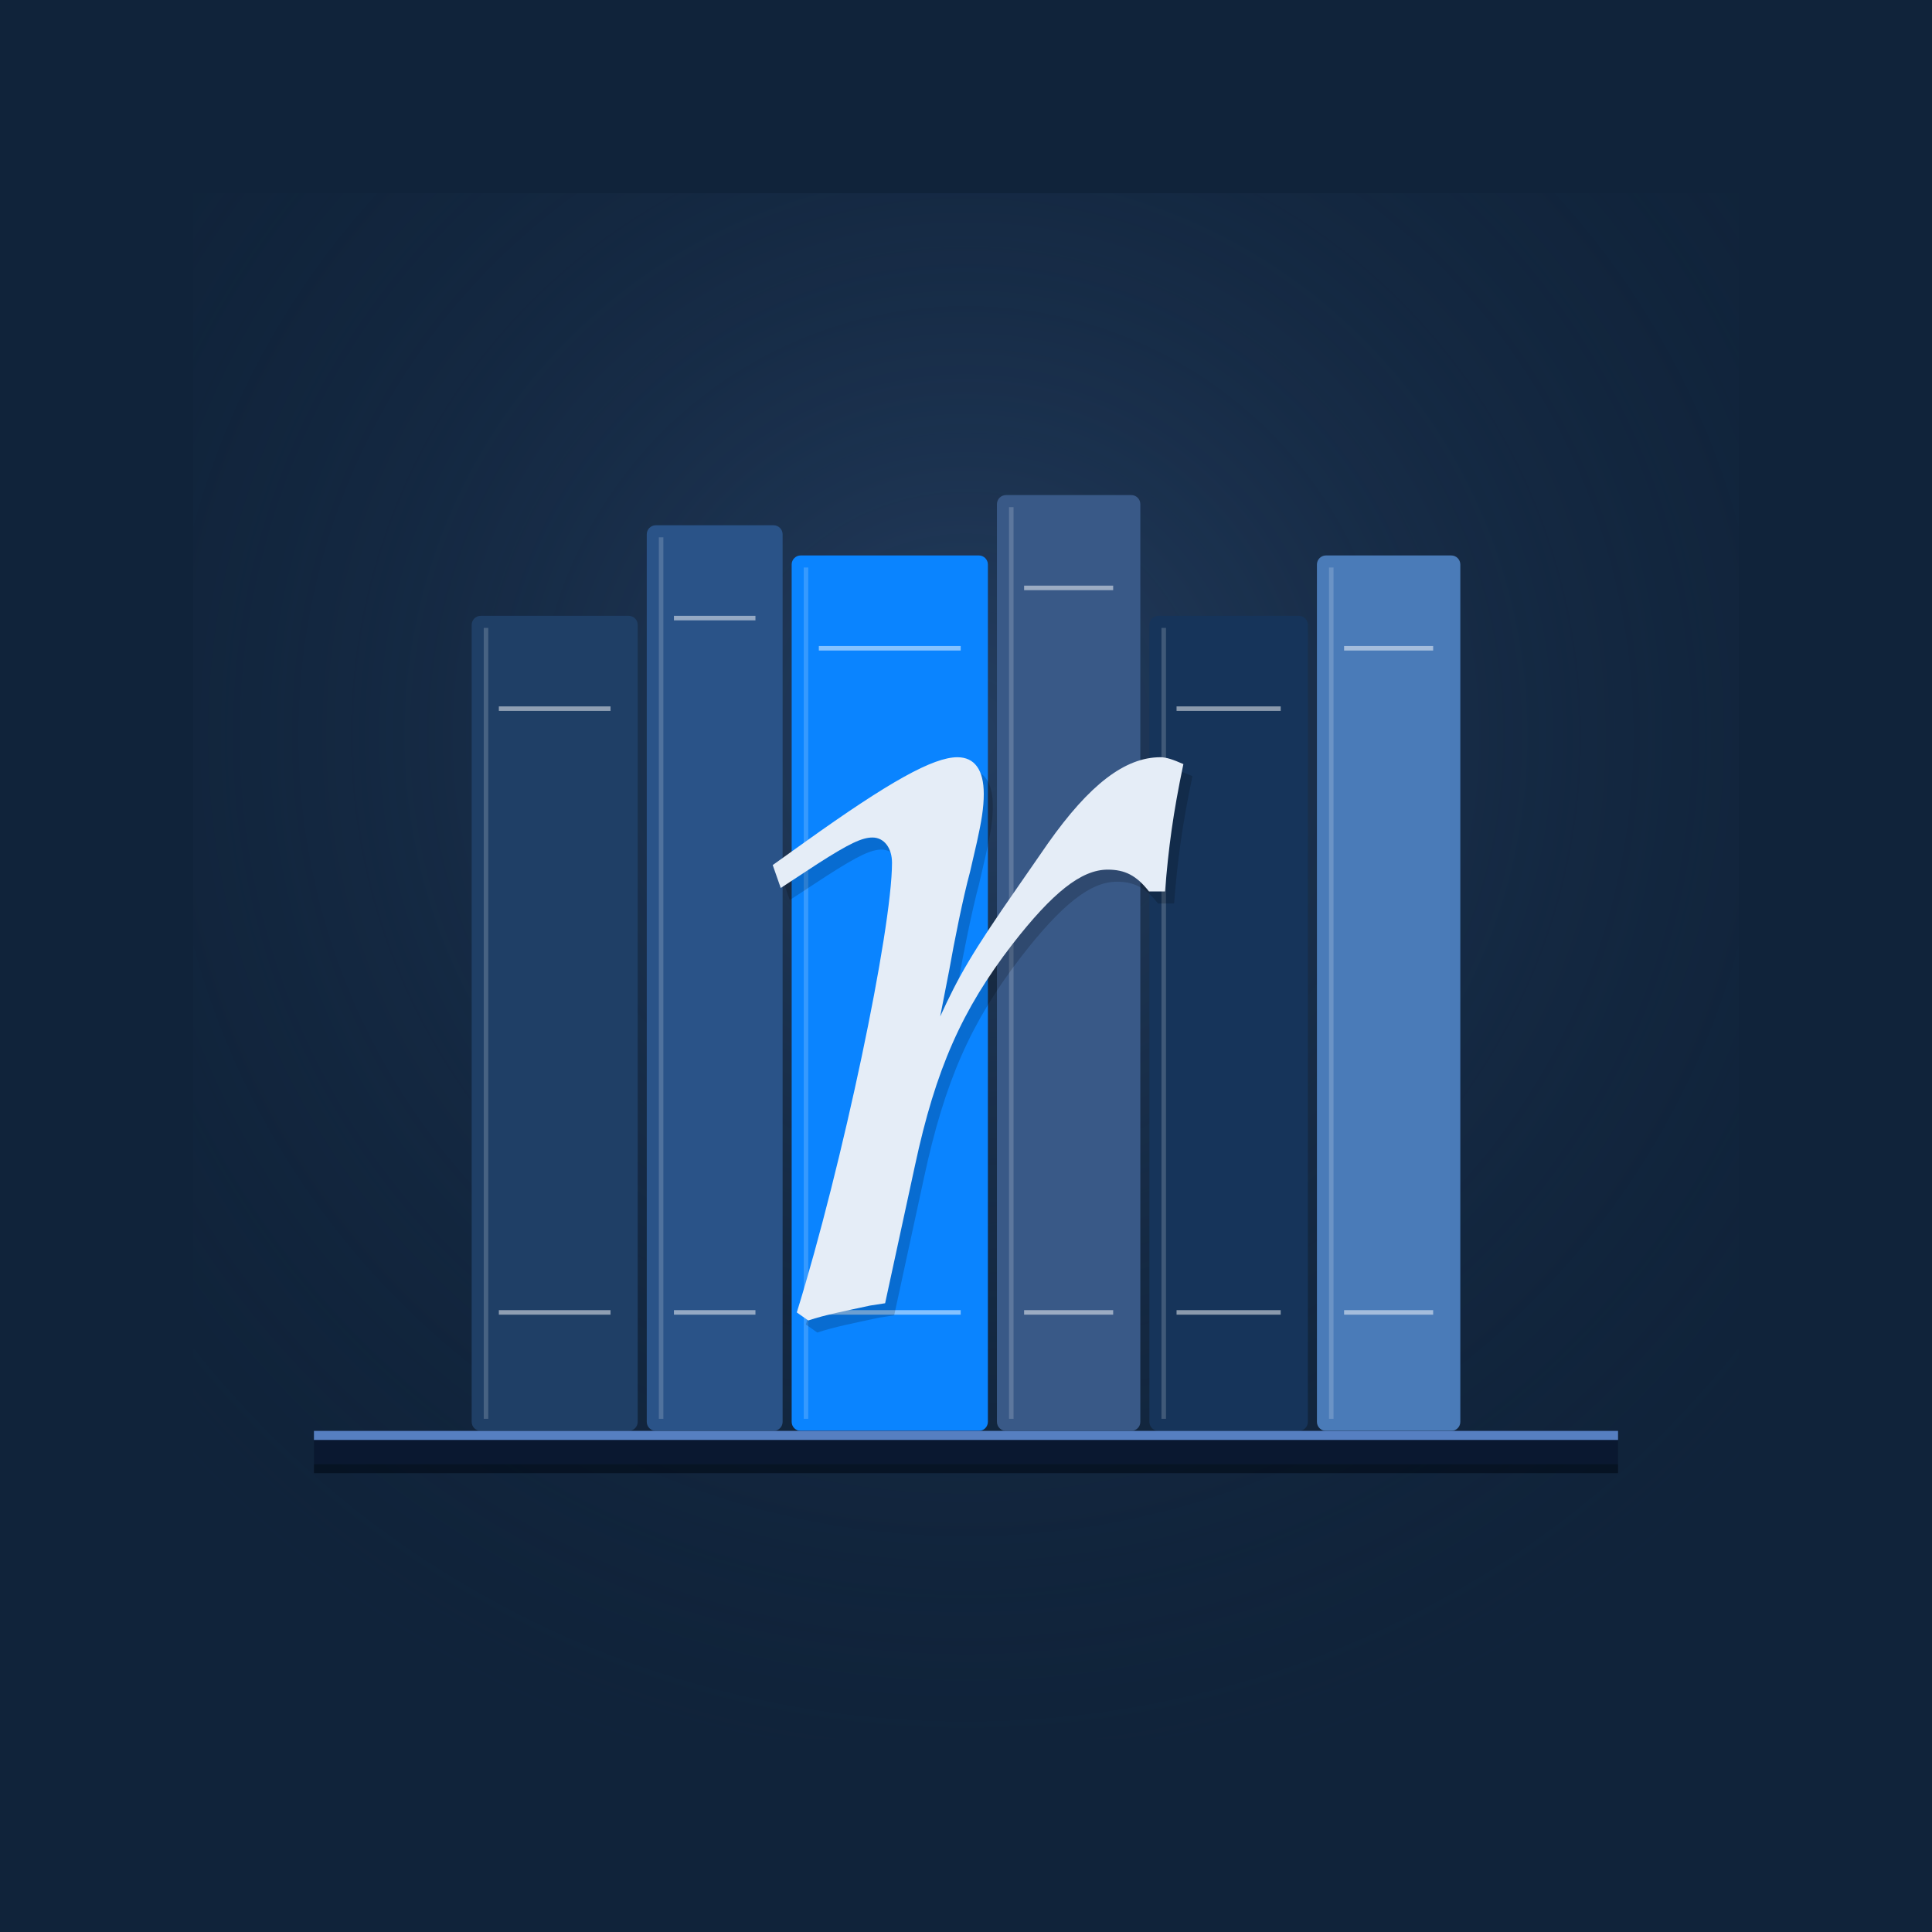
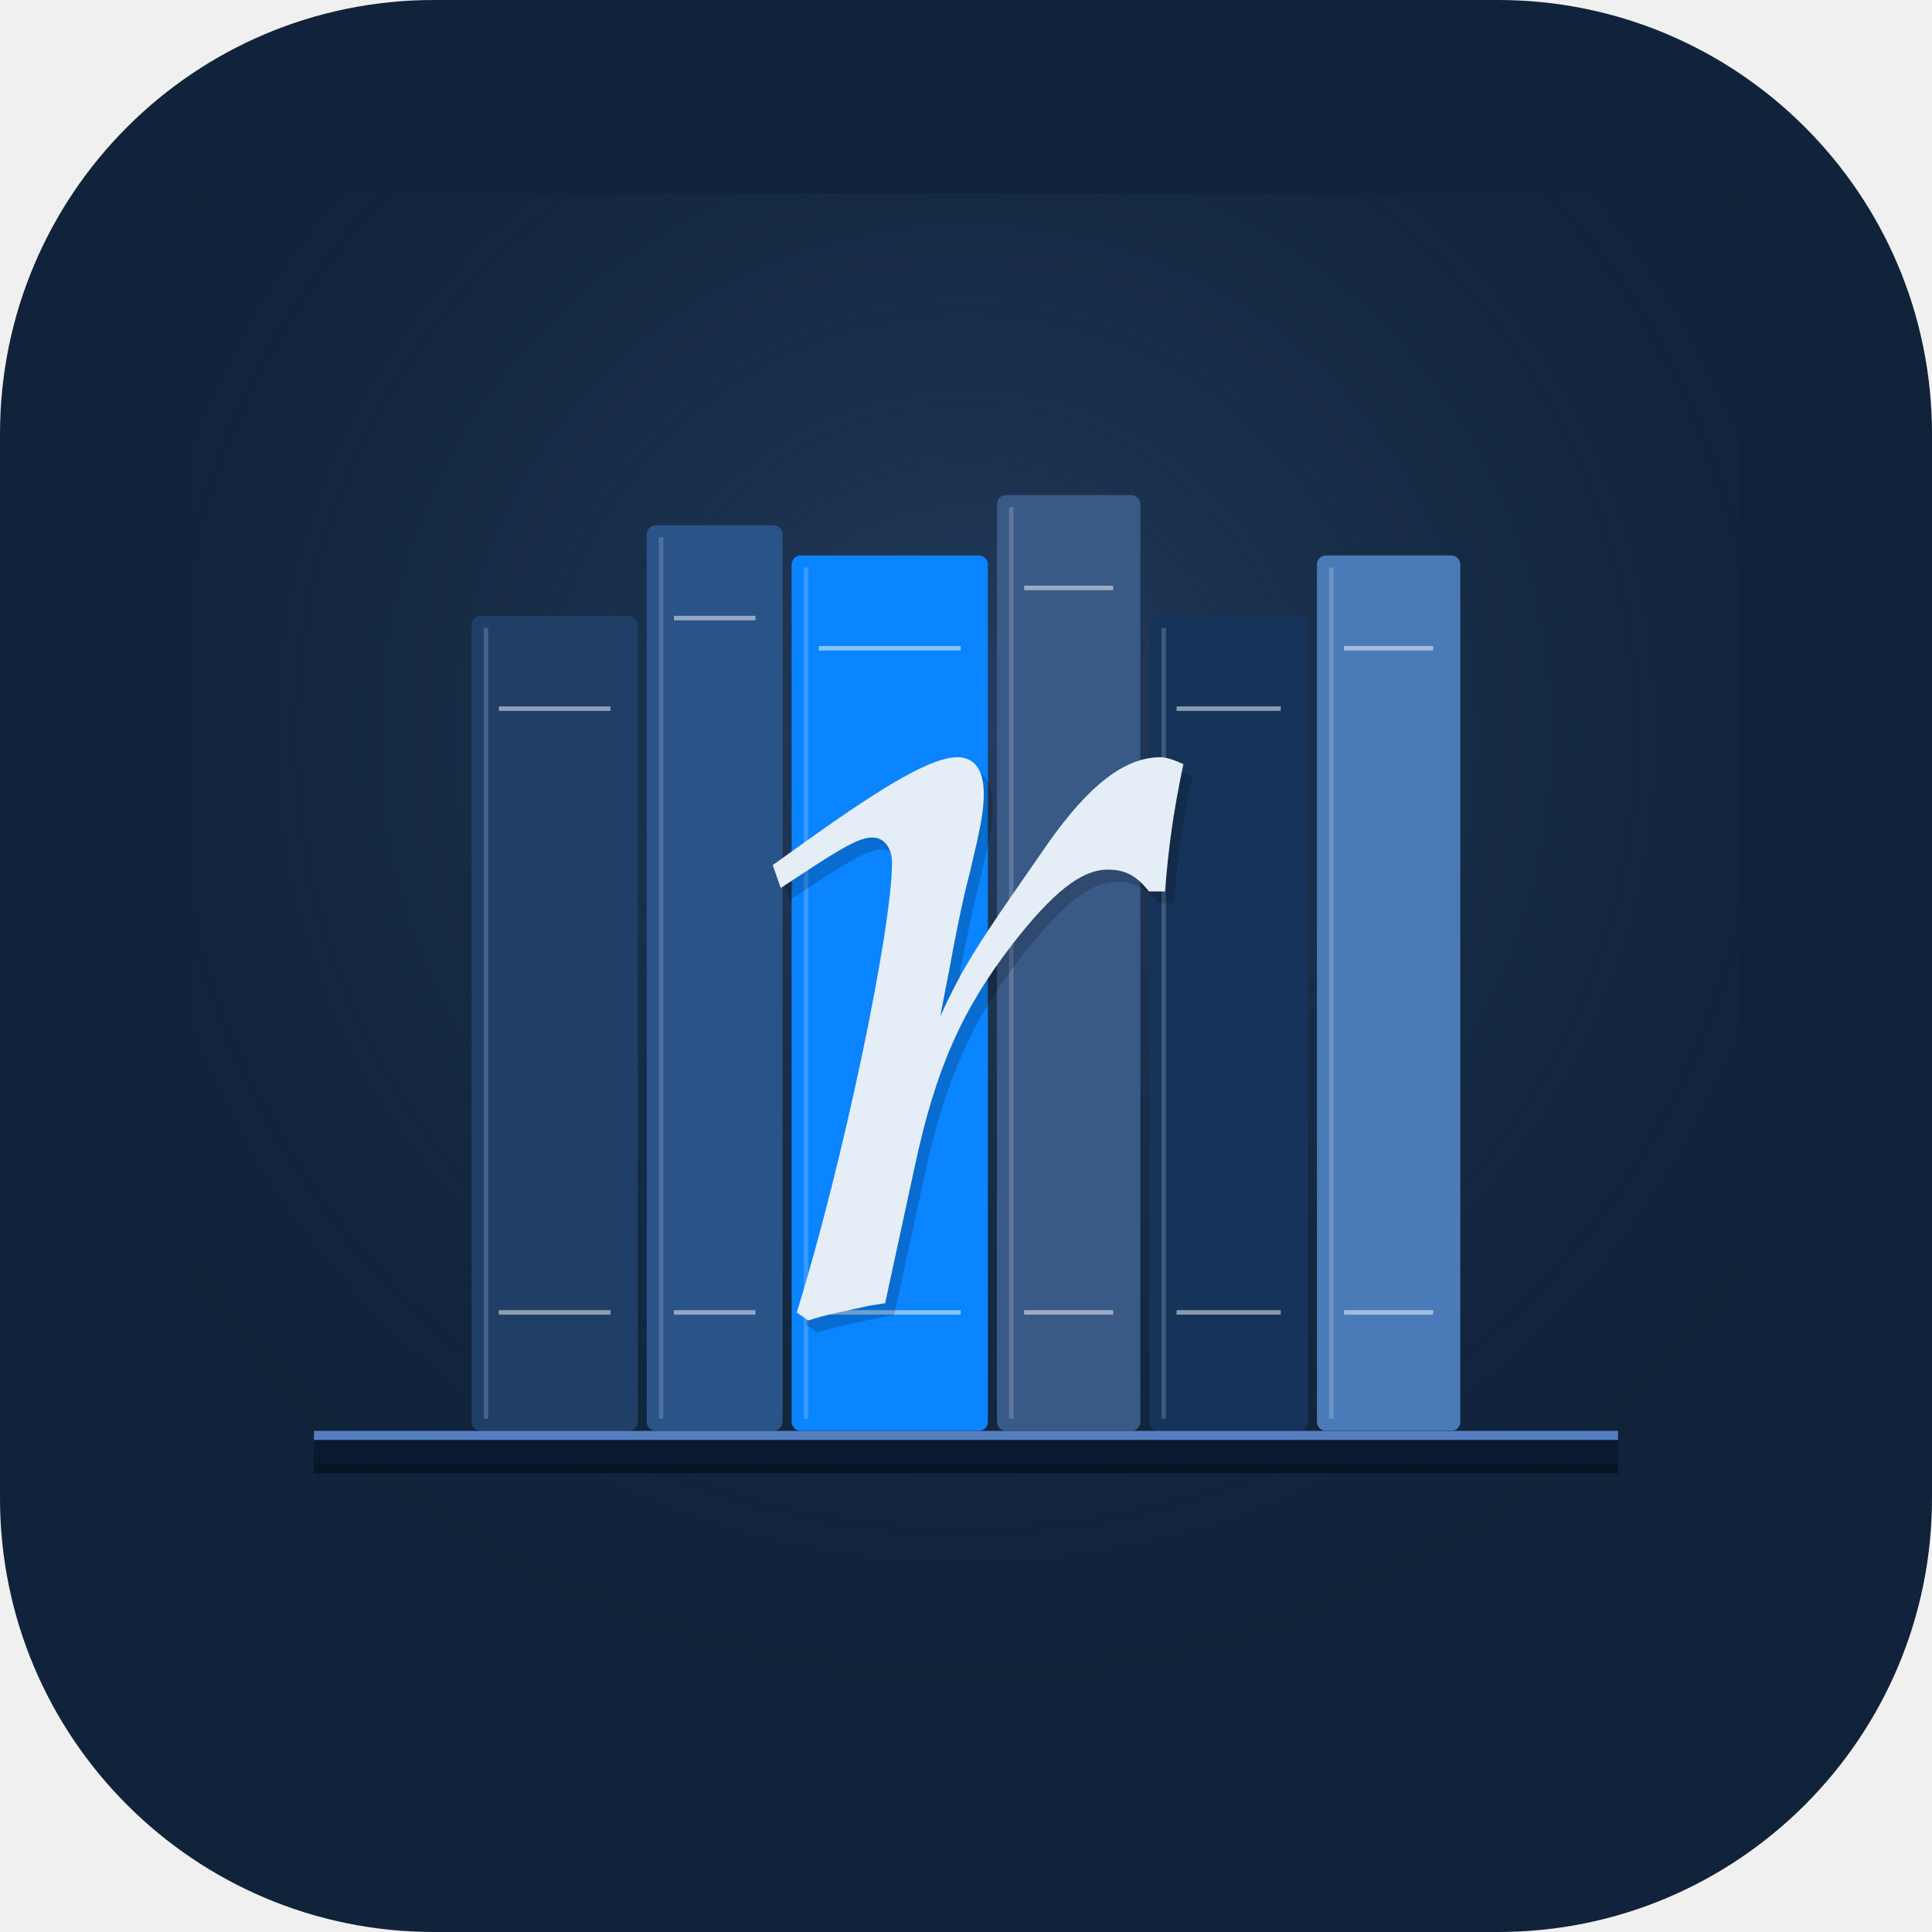
<svg xmlns="http://www.w3.org/2000/svg" viewBox="0 0 1024 1024" width="1024" height="1024" data-om-id="jsx:/https:/019dedda-76a4-7233-b23a-02899c87a412.claudeusercontent.com/v1/design/projects/019dedda-76a4-7233-b23a-02899c87a412/serve/icons-r4.jsx:1848:31:7" style="display: block;">
-   <rect width="1024" height="1024" fill="#10233a" data-om-id="jsx:/https:/019dedda-76a4-7233-b23a-02899c87a412.claudeusercontent.com/v1/design/projects/019dedda-76a4-7233-b23a-02899c87a412/serve/icons-r4.jsx:1942:32:9" />
-   <g transform="translate(102.4 102.4) scale(0.8)" data-om-id="jsx:/https:/019dedda-76a4-7233-b23a-02899c87a412.claudeusercontent.com/v1/design/projects/019dedda-76a4-7233-b23a-02899c87a412/serve/icons-r4.jsx:1998:33:9">
-     <defs data-om-id="jsx:/https:/019dedda-76a4-7233-b23a-02899c87a412.claudeusercontent.com/v1/design/projects/019dedda-76a4-7233-b23a-02899c87a412/serve/icons-r4.jsx:3819:84:7">
-       <radialGradient id="sh4-glow-cool-center" cx="50%" cy="35%" r="70%" data-om-id="jsx:/https:/019dedda-76a4-7233-b23a-02899c87a412.claudeusercontent.com/v1/design/projects/019dedda-76a4-7233-b23a-02899c87a412/serve/icons-r4.jsx:3834:85:9">
-         <stop offset="0%" stop-color="#395987" stop-opacity="0.5" data-om-id="jsx:/https:/019dedda-76a4-7233-b23a-02899c87a412.claudeusercontent.com/v1/design/projects/019dedda-76a4-7233-b23a-02899c87a412/serve/icons-r4.jsx:3926:86:11" />
-         <stop offset="100%" stop-color="#10233a" stop-opacity="0" data-om-id="jsx:/https:/019dedda-76a4-7233-b23a-02899c87a412.claudeusercontent.com/v1/design/projects/019dedda-76a4-7233-b23a-02899c87a412/serve/icons-r4.jsx:4022:87:11" />
-       </radialGradient>
-     </defs>
-     <rect width="1024" height="1024" fill="url(#sh4-glow-cool-center)" data-om-id="jsx:/https:/019dedda-76a4-7233-b23a-02899c87a412.claudeusercontent.com/v1/design/projects/019dedda-76a4-7233-b23a-02899c87a412/serve/icons-r4.jsx:4125:90:7" />
-     <g data-om-id="jsx:/https:/019dedda-76a4-7233-b23a-02899c87a412.claudeusercontent.com/v1/design/projects/019dedda-76a4-7233-b23a-02899c87a412/serve/icons-r4.jsx:4345:96:11">
-       <rect x="184.5" y="280" width="110" height="540" rx="6" fill="#1f3f66" data-om-id="jsx:/https:/019dedda-76a4-7233-b23a-02899c87a412.claudeusercontent.com/v1/design/projects/019dedda-76a4-7233-b23a-02899c87a412/serve/icons-r4.jsx:4369:97:13" />
-       <rect x="192.5" y="288" width="3" height="524" fill="#fff" opacity="0.18" data-om-id="jsx:/https:/019dedda-76a4-7233-b23a-02899c87a412.claudeusercontent.com/v1/design/projects/019dedda-76a4-7233-b23a-02899c87a412/serve/icons-r4.jsx:4461:98:13" />
-       <rect x="202.5" y="340" width="74" height="3" fill="#fff" opacity="0.5" data-om-id="jsx:/https:/019dedda-76a4-7233-b23a-02899c87a412.claudeusercontent.com/v1/design/projects/019dedda-76a4-7233-b23a-02899c87a412/serve/icons-r4.jsx:4567:99:13" />
-       <rect x="202.5" y="740" width="74" height="3" fill="#fff" opacity="0.5" data-om-id="jsx:/https:/019dedda-76a4-7233-b23a-02899c87a412.claudeusercontent.com/v1/design/projects/019dedda-76a4-7233-b23a-02899c87a412/serve/icons-r4.jsx:4665:100:13" />
-     </g>
-     <g data-om-id="jsx:/https:/019dedda-76a4-7233-b23a-02899c87a412.claudeusercontent.com/v1/design/projects/019dedda-76a4-7233-b23a-02899c87a412/serve/icons-r4.jsx:4345:96:11">
-       <rect x="300.5" y="220" width="90" height="600" rx="6" fill="#2a5388" data-om-id="jsx:/https:/019dedda-76a4-7233-b23a-02899c87a412.claudeusercontent.com/v1/design/projects/019dedda-76a4-7233-b23a-02899c87a412/serve/icons-r4.jsx:4369:97:13" />
-       <rect x="308.5" y="228" width="3" height="584" fill="#fff" opacity="0.18" data-om-id="jsx:/https:/019dedda-76a4-7233-b23a-02899c87a412.claudeusercontent.com/v1/design/projects/019dedda-76a4-7233-b23a-02899c87a412/serve/icons-r4.jsx:4461:98:13" />
-       <rect x="318.5" y="280" width="54" height="3" fill="#fff" opacity="0.5" data-om-id="jsx:/https:/019dedda-76a4-7233-b23a-02899c87a412.claudeusercontent.com/v1/design/projects/019dedda-76a4-7233-b23a-02899c87a412/serve/icons-r4.jsx:4567:99:13" />
-       <rect x="318.5" y="740" width="54" height="3" fill="#fff" opacity="0.5" data-om-id="jsx:/https:/019dedda-76a4-7233-b23a-02899c87a412.claudeusercontent.com/v1/design/projects/019dedda-76a4-7233-b23a-02899c87a412/serve/icons-r4.jsx:4665:100:13" />
-     </g>
-     <g data-om-id="jsx:/https:/019dedda-76a4-7233-b23a-02899c87a412.claudeusercontent.com/v1/design/projects/019dedda-76a4-7233-b23a-02899c87a412/serve/icons-r4.jsx:4345:96:11">
-       <rect x="396.5" y="240" width="130" height="580" rx="6" fill="#0a84ff" data-om-id="jsx:/https:/019dedda-76a4-7233-b23a-02899c87a412.claudeusercontent.com/v1/design/projects/019dedda-76a4-7233-b23a-02899c87a412/serve/icons-r4.jsx:4369:97:13" />
-       <rect x="404.5" y="248" width="3" height="564" fill="#fff" opacity="0.18" data-om-id="jsx:/https:/019dedda-76a4-7233-b23a-02899c87a412.claudeusercontent.com/v1/design/projects/019dedda-76a4-7233-b23a-02899c87a412/serve/icons-r4.jsx:4461:98:13" />
-       <rect x="414.5" y="300" width="94" height="3" fill="#fff" opacity="0.5" data-om-id="jsx:/https:/019dedda-76a4-7233-b23a-02899c87a412.claudeusercontent.com/v1/design/projects/019dedda-76a4-7233-b23a-02899c87a412/serve/icons-r4.jsx:4567:99:13" />
-       <rect x="414.5" y="740" width="94" height="3" fill="#fff" opacity="0.5" data-om-id="jsx:/https:/019dedda-76a4-7233-b23a-02899c87a412.claudeusercontent.com/v1/design/projects/019dedda-76a4-7233-b23a-02899c87a412/serve/icons-r4.jsx:4665:100:13" />
-     </g>
-     <g data-om-id="jsx:/https:/019dedda-76a4-7233-b23a-02899c87a412.claudeusercontent.com/v1/design/projects/019dedda-76a4-7233-b23a-02899c87a412/serve/icons-r4.jsx:4345:96:11">
-       <rect x="532.5" y="200" width="95" height="620" rx="6" fill="#395987" data-om-id="jsx:/https:/019dedda-76a4-7233-b23a-02899c87a412.claudeusercontent.com/v1/design/projects/019dedda-76a4-7233-b23a-02899c87a412/serve/icons-r4.jsx:4369:97:13" />
-       <rect x="540.5" y="208" width="3" height="604" fill="#fff" opacity="0.18" data-om-id="jsx:/https:/019dedda-76a4-7233-b23a-02899c87a412.claudeusercontent.com/v1/design/projects/019dedda-76a4-7233-b23a-02899c87a412/serve/icons-r4.jsx:4461:98:13" />
-       <rect x="550.5" y="260" width="59" height="3" fill="#fff" opacity="0.5" data-om-id="jsx:/https:/019dedda-76a4-7233-b23a-02899c87a412.claudeusercontent.com/v1/design/projects/019dedda-76a4-7233-b23a-02899c87a412/serve/icons-r4.jsx:4567:99:13" />
-       <rect x="550.5" y="740" width="59" height="3" fill="#fff" opacity="0.5" data-om-id="jsx:/https:/019dedda-76a4-7233-b23a-02899c87a412.claudeusercontent.com/v1/design/projects/019dedda-76a4-7233-b23a-02899c87a412/serve/icons-r4.jsx:4665:100:13" />
-     </g>
-     <g data-om-id="jsx:/https:/019dedda-76a4-7233-b23a-02899c87a412.claudeusercontent.com/v1/design/projects/019dedda-76a4-7233-b23a-02899c87a412/serve/icons-r4.jsx:4345:96:11">
-       <rect x="633.5" y="280" width="105" height="540" rx="6" fill="#16345a" data-om-id="jsx:/https:/019dedda-76a4-7233-b23a-02899c87a412.claudeusercontent.com/v1/design/projects/019dedda-76a4-7233-b23a-02899c87a412/serve/icons-r4.jsx:4369:97:13" />
-       <rect x="641.5" y="288" width="3" height="524" fill="#fff" opacity="0.18" data-om-id="jsx:/https:/019dedda-76a4-7233-b23a-02899c87a412.claudeusercontent.com/v1/design/projects/019dedda-76a4-7233-b23a-02899c87a412/serve/icons-r4.jsx:4461:98:13" />
-       <rect x="651.5" y="340" width="69" height="3" fill="#fff" opacity="0.5" data-om-id="jsx:/https:/019dedda-76a4-7233-b23a-02899c87a412.claudeusercontent.com/v1/design/projects/019dedda-76a4-7233-b23a-02899c87a412/serve/icons-r4.jsx:4567:99:13" />
-       <rect x="651.5" y="740" width="69" height="3" fill="#fff" opacity="0.5" data-om-id="jsx:/https:/019dedda-76a4-7233-b23a-02899c87a412.claudeusercontent.com/v1/design/projects/019dedda-76a4-7233-b23a-02899c87a412/serve/icons-r4.jsx:4665:100:13" />
-     </g>
-     <g data-om-id="jsx:/https:/019dedda-76a4-7233-b23a-02899c87a412.claudeusercontent.com/v1/design/projects/019dedda-76a4-7233-b23a-02899c87a412/serve/icons-r4.jsx:4345:96:11">
-       <rect x="744.5" y="240" width="95" height="580" rx="6" fill="#4a7bb8" data-om-id="jsx:/https:/019dedda-76a4-7233-b23a-02899c87a412.claudeusercontent.com/v1/design/projects/019dedda-76a4-7233-b23a-02899c87a412/serve/icons-r4.jsx:4369:97:13" />
-       <rect x="752.5" y="248" width="3" height="564" fill="#fff" opacity="0.18" data-om-id="jsx:/https:/019dedda-76a4-7233-b23a-02899c87a412.claudeusercontent.com/v1/design/projects/019dedda-76a4-7233-b23a-02899c87a412/serve/icons-r4.jsx:4461:98:13" />
-       <rect x="762.5" y="300" width="59" height="3" fill="#fff" opacity="0.5" data-om-id="jsx:/https:/019dedda-76a4-7233-b23a-02899c87a412.claudeusercontent.com/v1/design/projects/019dedda-76a4-7233-b23a-02899c87a412/serve/icons-r4.jsx:4567:99:13" />
-       <rect x="762.5" y="740" width="59" height="3" fill="#fff" opacity="0.5" data-om-id="jsx:/https:/019dedda-76a4-7233-b23a-02899c87a412.claudeusercontent.com/v1/design/projects/019dedda-76a4-7233-b23a-02899c87a412/serve/icons-r4.jsx:4665:100:13" />
-     </g>
-     <rect x="80" y="820" width="864" height="22" fill="#0a1830" data-om-id="jsx:/https:/019dedda-76a4-7233-b23a-02899c87a412.claudeusercontent.com/v1/design/projects/019dedda-76a4-7233-b23a-02899c87a412/serve/icons-r4.jsx:4826:105:7" />
-     <rect x="80" y="820" width="864" height="6" fill="#76abff" opacity="0.7" data-om-id="jsx:/https:/019dedda-76a4-7233-b23a-02899c87a412.claudeusercontent.com/v1/design/projects/019dedda-76a4-7233-b23a-02899c87a412/serve/icons-r4.jsx:4895:106:7" />
-     <rect x="80" y="842" width="864" height="6" fill="#000814" opacity="0.6" data-om-id="jsx:/https:/019dedda-76a4-7233-b23a-02899c87a412.claudeusercontent.com/v1/design/projects/019dedda-76a4-7233-b23a-02899c87a412/serve/icons-r4.jsx:4979:107:7" />
-     <g data-om-id="jsx:/https:/019dedda-76a4-7233-b23a-02899c87a412.claudeusercontent.com/v1/design/projects/019dedda-76a4-7233-b23a-02899c87a412/serve/icons-r4.jsx:2738:55:5">
-       <text x="512" y="740" text-anchor="middle" font-family="&quot;Iowan Old Style&quot;, &quot;Palatino Linotype&quot;, serif" font-size="760" font-style="italic" font-weight="500" fill="#000" opacity="0.18" transform="translate(6 8)" data-om-id="jsx:/https:/019dedda-76a4-7233-b23a-02899c87a412.claudeusercontent.com/v1/design/projects/019dedda-76a4-7233-b23a-02899c87a412/serve/icons-r4.jsx:2823:57:7">r</text>
-       <text x="512" y="740" text-anchor="middle" font-family="&quot;Iowan Old Style&quot;, &quot;Palatino Linotype&quot;, serif" font-size="760" font-style="italic" font-weight="500" fill="#e5edf7" data-om-id="jsx:/https:/019dedda-76a4-7233-b23a-02899c87a412.claudeusercontent.com/v1/design/projects/019dedda-76a4-7233-b23a-02899c87a412/serve/icons-r4.jsx:3094:64:7">r</text>
+   <defs>
+     <clipPath id="riida-dev-corners">
+       <rect width="1024" height="1024" rx="230" ry="230" />
+     </clipPath>
+   </defs>
+   <g clip-path="url(#riida-dev-corners)">
+     <rect width="1024" height="1024" fill="#10233a" data-om-id="jsx:/https:/019dedda-76a4-7233-b23a-02899c87a412.claudeusercontent.com/v1/design/projects/019dedda-76a4-7233-b23a-02899c87a412/serve/icons-r4.jsx:1942:32:9" />
+     <g transform="translate(102.4 102.4) scale(0.8)" data-om-id="jsx:/https:/019dedda-76a4-7233-b23a-02899c87a412.claudeusercontent.com/v1/design/projects/019dedda-76a4-7233-b23a-02899c87a412/serve/icons-r4.jsx:1998:33:9">
+       <defs data-om-id="jsx:/https:/019dedda-76a4-7233-b23a-02899c87a412.claudeusercontent.com/v1/design/projects/019dedda-76a4-7233-b23a-02899c87a412/serve/icons-r4.jsx:3819:84:7">
+         <radialGradient id="sh4-glow-cool-center" cx="50%" cy="35%" r="70%" data-om-id="jsx:/https:/019dedda-76a4-7233-b23a-02899c87a412.claudeusercontent.com/v1/design/projects/019dedda-76a4-7233-b23a-02899c87a412/serve/icons-r4.jsx:3834:85:9">
+           <stop offset="0%" stop-color="#395987" stop-opacity="0.5" data-om-id="jsx:/https:/019dedda-76a4-7233-b23a-02899c87a412.claudeusercontent.com/v1/design/projects/019dedda-76a4-7233-b23a-02899c87a412/serve/icons-r4.jsx:3926:86:11" />
+           <stop offset="100%" stop-color="#10233a" stop-opacity="0" data-om-id="jsx:/https:/019dedda-76a4-7233-b23a-02899c87a412.claudeusercontent.com/v1/design/projects/019dedda-76a4-7233-b23a-02899c87a412/serve/icons-r4.jsx:4022:87:11" />
+         </radialGradient>
+       </defs>
+       <rect width="1024" height="1024" fill="url(#sh4-glow-cool-center)" data-om-id="jsx:/https:/019dedda-76a4-7233-b23a-02899c87a412.claudeusercontent.com/v1/design/projects/019dedda-76a4-7233-b23a-02899c87a412/serve/icons-r4.jsx:4125:90:7" />
+       <g data-om-id="jsx:/https:/019dedda-76a4-7233-b23a-02899c87a412.claudeusercontent.com/v1/design/projects/019dedda-76a4-7233-b23a-02899c87a412/serve/icons-r4.jsx:4345:96:11">
+         <rect x="184.5" y="280" width="110" height="540" rx="6" fill="#1f3f66" data-om-id="jsx:/https:/019dedda-76a4-7233-b23a-02899c87a412.claudeusercontent.com/v1/design/projects/019dedda-76a4-7233-b23a-02899c87a412/serve/icons-r4.jsx:4369:97:13" />
+         <rect x="192.5" y="288" width="3" height="524" fill="#fff" opacity="0.18" data-om-id="jsx:/https:/019dedda-76a4-7233-b23a-02899c87a412.claudeusercontent.com/v1/design/projects/019dedda-76a4-7233-b23a-02899c87a412/serve/icons-r4.jsx:4461:98:13" />
+         <rect x="202.5" y="340" width="74" height="3" fill="#fff" opacity="0.5" data-om-id="jsx:/https:/019dedda-76a4-7233-b23a-02899c87a412.claudeusercontent.com/v1/design/projects/019dedda-76a4-7233-b23a-02899c87a412/serve/icons-r4.jsx:4567:99:13" />
+         <rect x="202.5" y="740" width="74" height="3" fill="#fff" opacity="0.5" data-om-id="jsx:/https:/019dedda-76a4-7233-b23a-02899c87a412.claudeusercontent.com/v1/design/projects/019dedda-76a4-7233-b23a-02899c87a412/serve/icons-r4.jsx:4665:100:13" />
+       </g>
+       <g data-om-id="jsx:/https:/019dedda-76a4-7233-b23a-02899c87a412.claudeusercontent.com/v1/design/projects/019dedda-76a4-7233-b23a-02899c87a412/serve/icons-r4.jsx:4345:96:11">
+         <rect x="300.5" y="220" width="90" height="600" rx="6" fill="#2a5388" data-om-id="jsx:/https:/019dedda-76a4-7233-b23a-02899c87a412.claudeusercontent.com/v1/design/projects/019dedda-76a4-7233-b23a-02899c87a412/serve/icons-r4.jsx:4369:97:13" />
+         <rect x="308.5" y="228" width="3" height="584" fill="#fff" opacity="0.18" data-om-id="jsx:/https:/019dedda-76a4-7233-b23a-02899c87a412.claudeusercontent.com/v1/design/projects/019dedda-76a4-7233-b23a-02899c87a412/serve/icons-r4.jsx:4461:98:13" />
+         <rect x="318.5" y="280" width="54" height="3" fill="#fff" opacity="0.5" data-om-id="jsx:/https:/019dedda-76a4-7233-b23a-02899c87a412.claudeusercontent.com/v1/design/projects/019dedda-76a4-7233-b23a-02899c87a412/serve/icons-r4.jsx:4567:99:13" />
+         <rect x="318.5" y="740" width="54" height="3" fill="#fff" opacity="0.5" data-om-id="jsx:/https:/019dedda-76a4-7233-b23a-02899c87a412.claudeusercontent.com/v1/design/projects/019dedda-76a4-7233-b23a-02899c87a412/serve/icons-r4.jsx:4665:100:13" />
+       </g>
+       <g data-om-id="jsx:/https:/019dedda-76a4-7233-b23a-02899c87a412.claudeusercontent.com/v1/design/projects/019dedda-76a4-7233-b23a-02899c87a412/serve/icons-r4.jsx:4345:96:11">
+         <rect x="396.5" y="240" width="130" height="580" rx="6" fill="#0a84ff" data-om-id="jsx:/https:/019dedda-76a4-7233-b23a-02899c87a412.claudeusercontent.com/v1/design/projects/019dedda-76a4-7233-b23a-02899c87a412/serve/icons-r4.jsx:4369:97:13" />
+         <rect x="404.5" y="248" width="3" height="564" fill="#fff" opacity="0.18" data-om-id="jsx:/https:/019dedda-76a4-7233-b23a-02899c87a412.claudeusercontent.com/v1/design/projects/019dedda-76a4-7233-b23a-02899c87a412/serve/icons-r4.jsx:4461:98:13" />
+         <rect x="414.5" y="300" width="94" height="3" fill="#fff" opacity="0.5" data-om-id="jsx:/https:/019dedda-76a4-7233-b23a-02899c87a412.claudeusercontent.com/v1/design/projects/019dedda-76a4-7233-b23a-02899c87a412/serve/icons-r4.jsx:4567:99:13" />
+         <rect x="414.5" y="740" width="94" height="3" fill="#fff" opacity="0.5" data-om-id="jsx:/https:/019dedda-76a4-7233-b23a-02899c87a412.claudeusercontent.com/v1/design/projects/019dedda-76a4-7233-b23a-02899c87a412/serve/icons-r4.jsx:4665:100:13" />
+       </g>
+       <g data-om-id="jsx:/https:/019dedda-76a4-7233-b23a-02899c87a412.claudeusercontent.com/v1/design/projects/019dedda-76a4-7233-b23a-02899c87a412/serve/icons-r4.jsx:4345:96:11">
+         <rect x="532.5" y="200" width="95" height="620" rx="6" fill="#395987" data-om-id="jsx:/https:/019dedda-76a4-7233-b23a-02899c87a412.claudeusercontent.com/v1/design/projects/019dedda-76a4-7233-b23a-02899c87a412/serve/icons-r4.jsx:4369:97:13" />
+         <rect x="540.5" y="208" width="3" height="604" fill="#fff" opacity="0.18" data-om-id="jsx:/https:/019dedda-76a4-7233-b23a-02899c87a412.claudeusercontent.com/v1/design/projects/019dedda-76a4-7233-b23a-02899c87a412/serve/icons-r4.jsx:4461:98:13" />
+         <rect x="550.5" y="260" width="59" height="3" fill="#fff" opacity="0.5" data-om-id="jsx:/https:/019dedda-76a4-7233-b23a-02899c87a412.claudeusercontent.com/v1/design/projects/019dedda-76a4-7233-b23a-02899c87a412/serve/icons-r4.jsx:4567:99:13" />
+         <rect x="550.5" y="740" width="59" height="3" fill="#fff" opacity="0.5" data-om-id="jsx:/https:/019dedda-76a4-7233-b23a-02899c87a412.claudeusercontent.com/v1/design/projects/019dedda-76a4-7233-b23a-02899c87a412/serve/icons-r4.jsx:4665:100:13" />
+       </g>
+       <g data-om-id="jsx:/https:/019dedda-76a4-7233-b23a-02899c87a412.claudeusercontent.com/v1/design/projects/019dedda-76a4-7233-b23a-02899c87a412/serve/icons-r4.jsx:4345:96:11">
+         <rect x="633.5" y="280" width="105" height="540" rx="6" fill="#16345a" data-om-id="jsx:/https:/019dedda-76a4-7233-b23a-02899c87a412.claudeusercontent.com/v1/design/projects/019dedda-76a4-7233-b23a-02899c87a412/serve/icons-r4.jsx:4369:97:13" />
+         <rect x="641.5" y="288" width="3" height="524" fill="#fff" opacity="0.18" data-om-id="jsx:/https:/019dedda-76a4-7233-b23a-02899c87a412.claudeusercontent.com/v1/design/projects/019dedda-76a4-7233-b23a-02899c87a412/serve/icons-r4.jsx:4461:98:13" />
+         <rect x="651.5" y="340" width="69" height="3" fill="#fff" opacity="0.5" data-om-id="jsx:/https:/019dedda-76a4-7233-b23a-02899c87a412.claudeusercontent.com/v1/design/projects/019dedda-76a4-7233-b23a-02899c87a412/serve/icons-r4.jsx:4567:99:13" />
+         <rect x="651.5" y="740" width="69" height="3" fill="#fff" opacity="0.5" data-om-id="jsx:/https:/019dedda-76a4-7233-b23a-02899c87a412.claudeusercontent.com/v1/design/projects/019dedda-76a4-7233-b23a-02899c87a412/serve/icons-r4.jsx:4665:100:13" />
+       </g>
+       <g data-om-id="jsx:/https:/019dedda-76a4-7233-b23a-02899c87a412.claudeusercontent.com/v1/design/projects/019dedda-76a4-7233-b23a-02899c87a412/serve/icons-r4.jsx:4345:96:11">
+         <rect x="744.5" y="240" width="95" height="580" rx="6" fill="#4a7bb8" data-om-id="jsx:/https:/019dedda-76a4-7233-b23a-02899c87a412.claudeusercontent.com/v1/design/projects/019dedda-76a4-7233-b23a-02899c87a412/serve/icons-r4.jsx:4369:97:13" />
+         <rect x="752.5" y="248" width="3" height="564" fill="#fff" opacity="0.18" data-om-id="jsx:/https:/019dedda-76a4-7233-b23a-02899c87a412.claudeusercontent.com/v1/design/projects/019dedda-76a4-7233-b23a-02899c87a412/serve/icons-r4.jsx:4461:98:13" />
+         <rect x="762.5" y="300" width="59" height="3" fill="#fff" opacity="0.5" data-om-id="jsx:/https:/019dedda-76a4-7233-b23a-02899c87a412.claudeusercontent.com/v1/design/projects/019dedda-76a4-7233-b23a-02899c87a412/serve/icons-r4.jsx:4567:99:13" />
+         <rect x="762.5" y="740" width="59" height="3" fill="#fff" opacity="0.5" data-om-id="jsx:/https:/019dedda-76a4-7233-b23a-02899c87a412.claudeusercontent.com/v1/design/projects/019dedda-76a4-7233-b23a-02899c87a412/serve/icons-r4.jsx:4665:100:13" />
+       </g>
+       <rect x="80" y="820" width="864" height="22" fill="#0a1830" data-om-id="jsx:/https:/019dedda-76a4-7233-b23a-02899c87a412.claudeusercontent.com/v1/design/projects/019dedda-76a4-7233-b23a-02899c87a412/serve/icons-r4.jsx:4826:105:7" />
+       <rect x="80" y="820" width="864" height="6" fill="#76abff" opacity="0.7" data-om-id="jsx:/https:/019dedda-76a4-7233-b23a-02899c87a412.claudeusercontent.com/v1/design/projects/019dedda-76a4-7233-b23a-02899c87a412/serve/icons-r4.jsx:4895:106:7" />
+       <rect x="80" y="842" width="864" height="6" fill="#000814" opacity="0.6" data-om-id="jsx:/https:/019dedda-76a4-7233-b23a-02899c87a412.claudeusercontent.com/v1/design/projects/019dedda-76a4-7233-b23a-02899c87a412/serve/icons-r4.jsx:4979:107:7" />
+       <g data-om-id="jsx:/https:/019dedda-76a4-7233-b23a-02899c87a412.claudeusercontent.com/v1/design/projects/019dedda-76a4-7233-b23a-02899c87a412/serve/icons-r4.jsx:2738:55:5">
+         <text x="512" y="740" text-anchor="middle" font-family="&quot;Iowan Old Style&quot;, &quot;Palatino Linotype&quot;, serif" font-size="760" font-style="italic" font-weight="500" fill="#000" opacity="0.18" transform="translate(6 8)" data-om-id="jsx:/https:/019dedda-76a4-7233-b23a-02899c87a412.claudeusercontent.com/v1/design/projects/019dedda-76a4-7233-b23a-02899c87a412/serve/icons-r4.jsx:2823:57:7">r</text>
+         <text x="512" y="740" text-anchor="middle" font-family="&quot;Iowan Old Style&quot;, &quot;Palatino Linotype&quot;, serif" font-size="760" font-style="italic" font-weight="500" fill="#e5edf7" data-om-id="jsx:/https:/019dedda-76a4-7233-b23a-02899c87a412.claudeusercontent.com/v1/design/projects/019dedda-76a4-7233-b23a-02899c87a412/serve/icons-r4.jsx:3094:64:7">r</text>
+       </g>
    </g>
  </g>
</svg>
